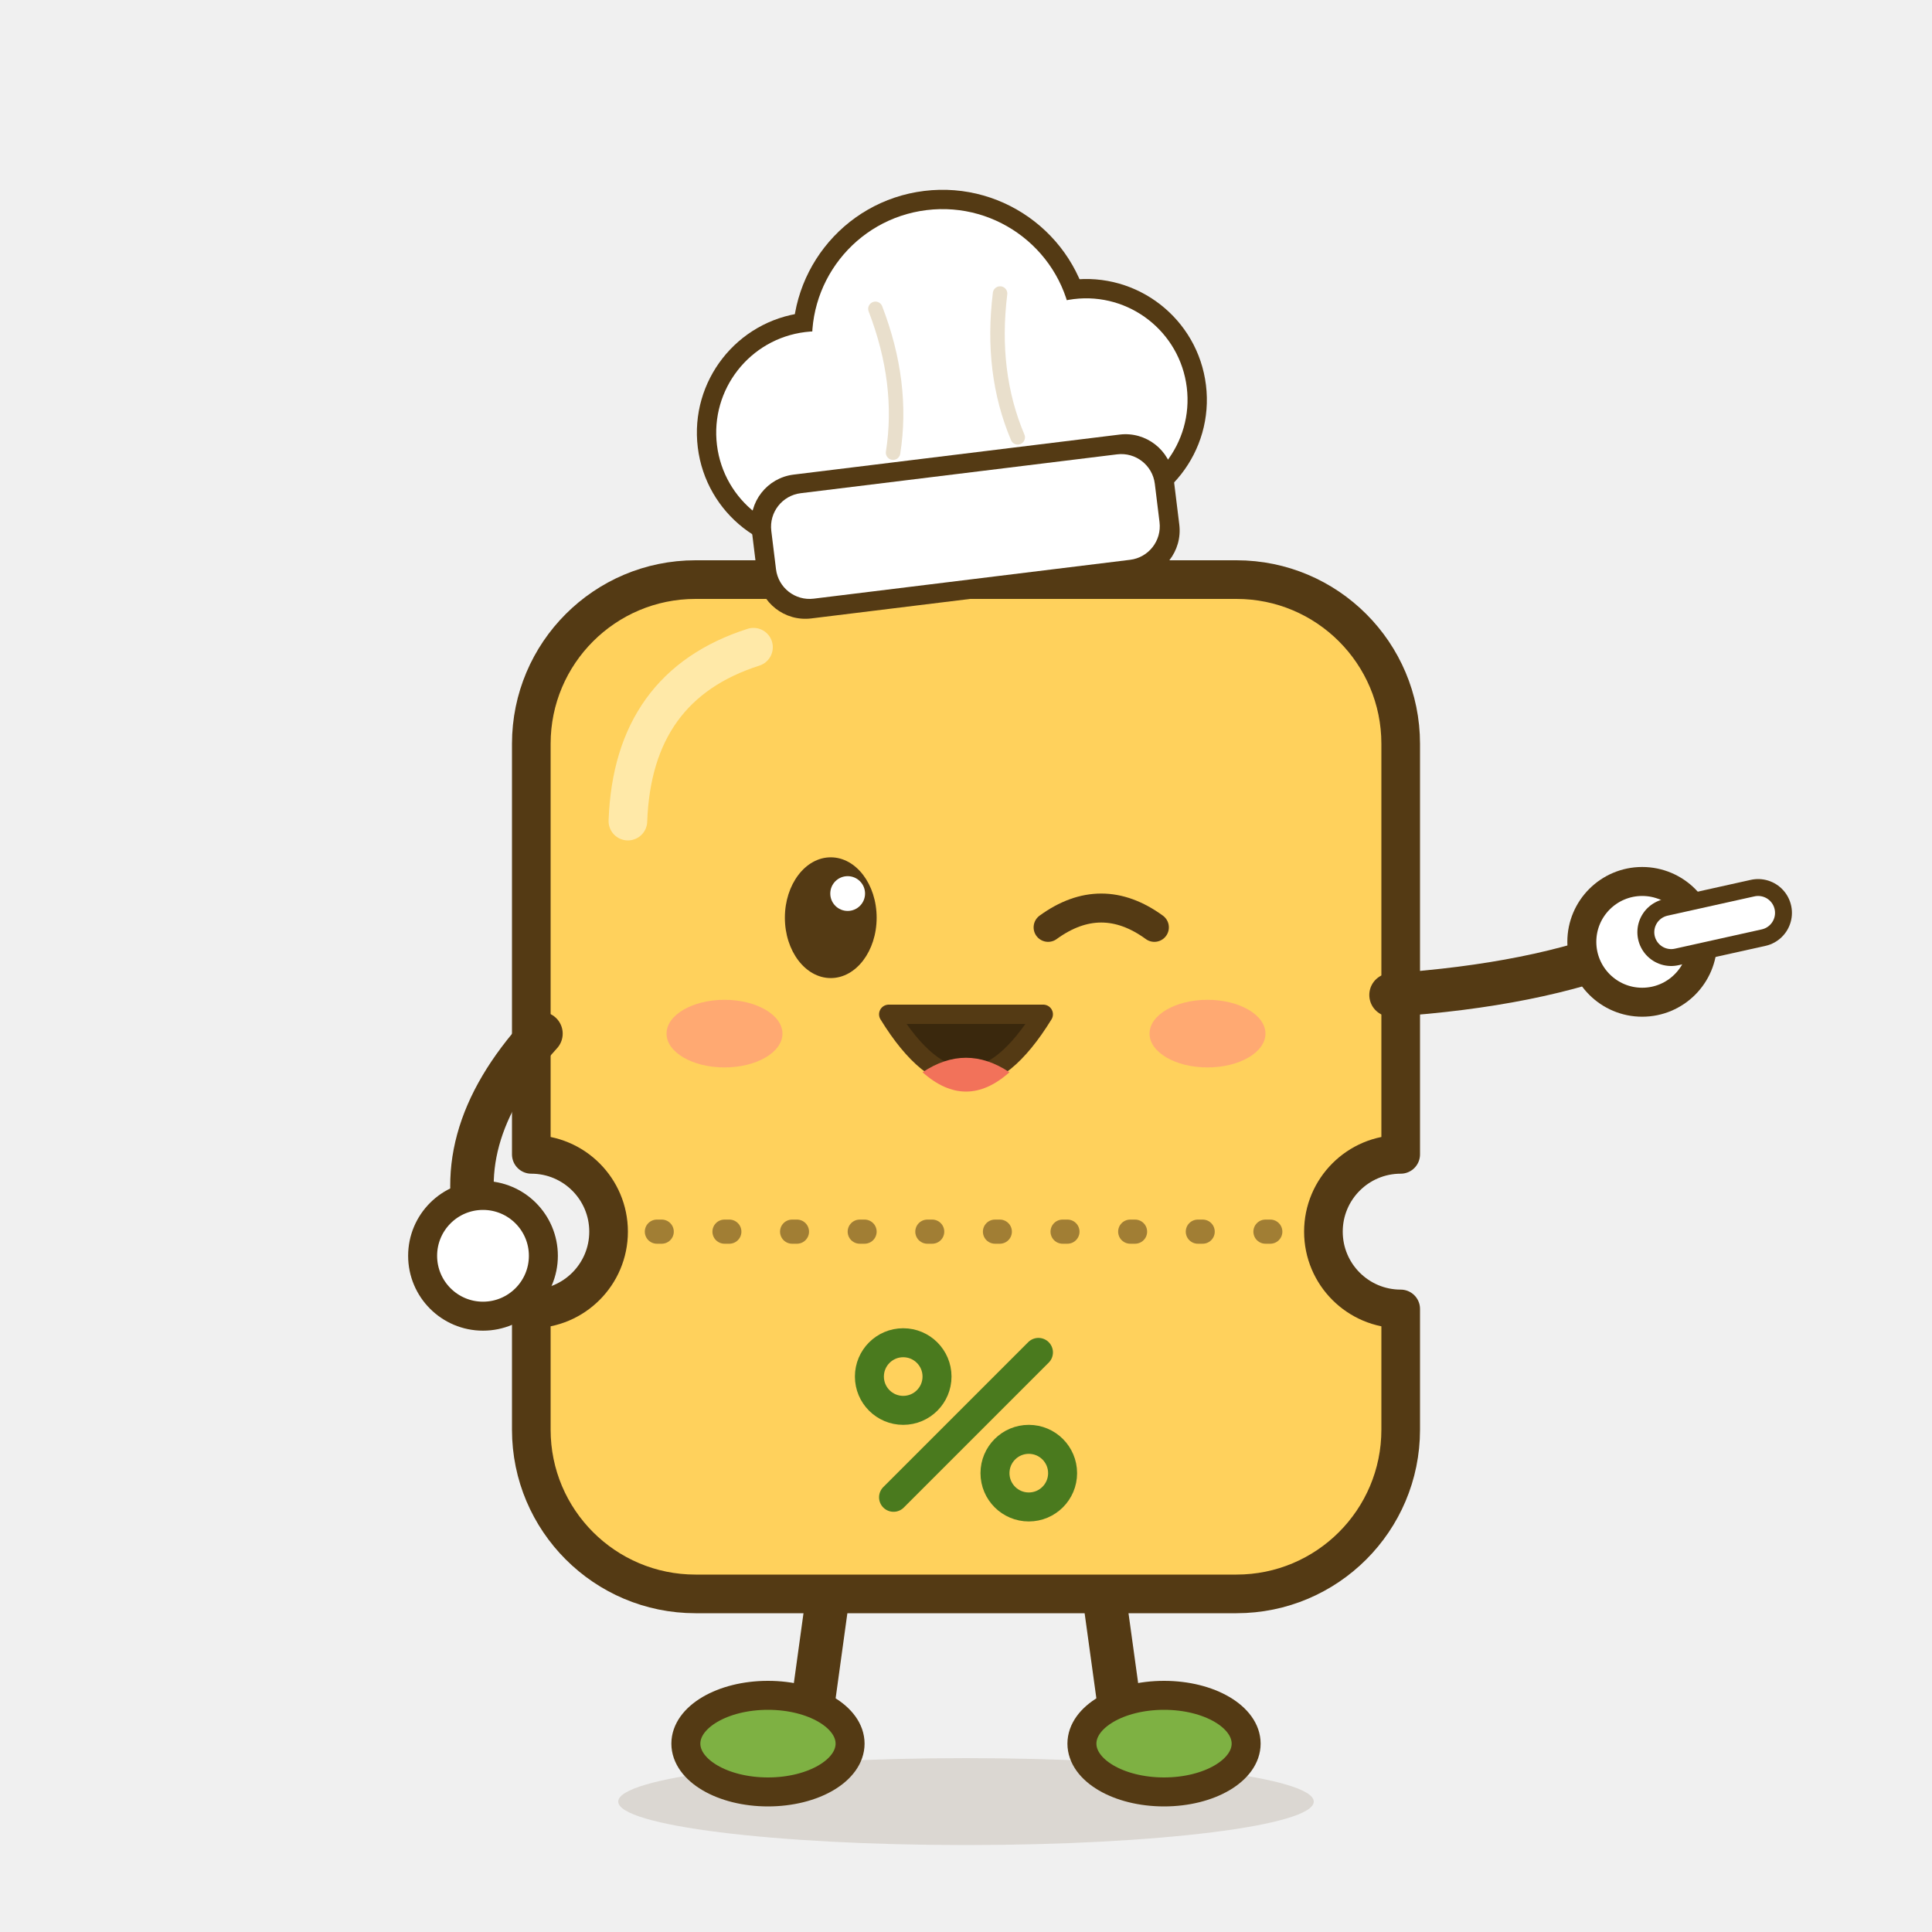
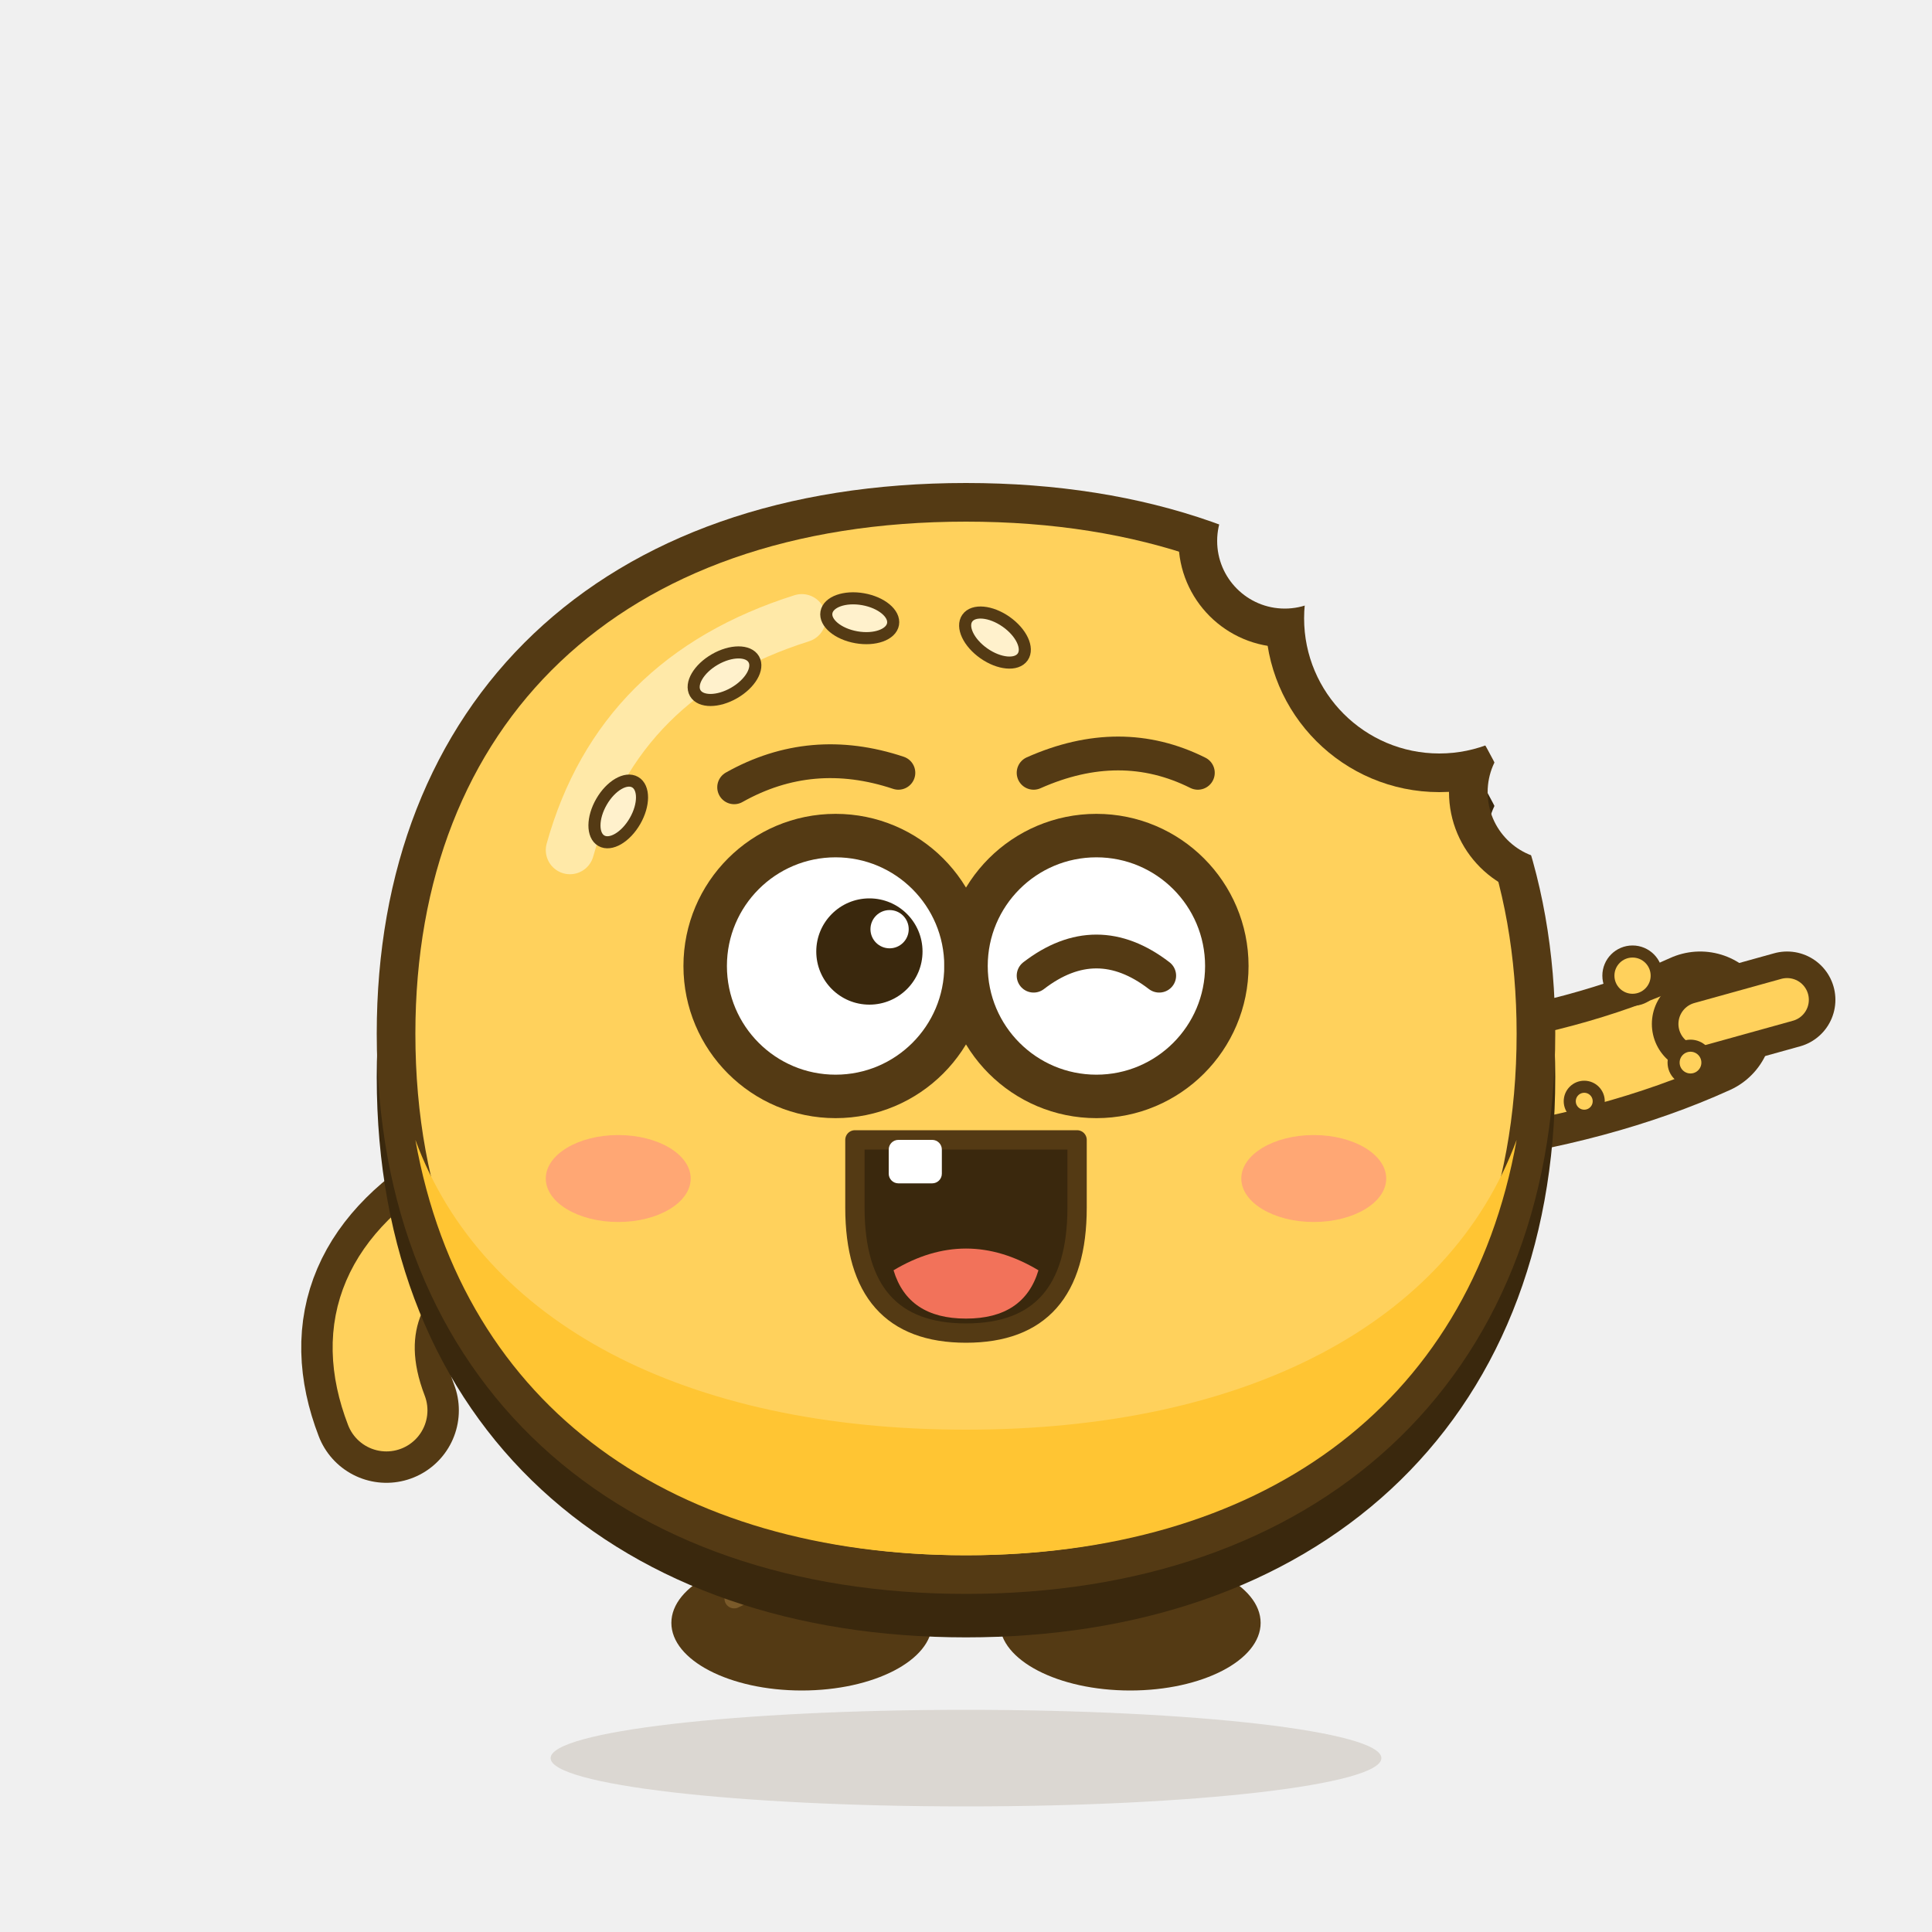
<svg xmlns="http://www.w3.org/2000/svg" viewBox="0 0 400 400" width="400" height="400" role="img" aria-label="Didu pointing">
-   <ellipse cx="200" cy="373" rx="72" ry="9" fill="#543A14" opacity=".14" />
-   <path d="M172 326 L168 355" fill="none" stroke="#543A14" stroke-width="9" stroke-linecap="round" stroke-linejoin="round" />
-   <path d="M228 326 L232 355" fill="none" stroke="#543A14" stroke-width="9" stroke-linecap="round" stroke-linejoin="round" />
-   <ellipse cx="159" cy="361" rx="17" ry="10" fill="#7EB143" stroke="#543A14" stroke-width="6" />
-   <ellipse cx="241" cy="361" rx="17" ry="10" fill="#7EB143" stroke="#543A14" stroke-width="6" />
-   <path d="M144 120 H256 A34 34 0 0 1 290 154 V239 A16 16 0 0 0 290 271 V296 A34 34 0 0 1 256 330 H144 A34 34 0 0 1 110 296 V271 A16 16 0 0 0 110 239 V154 A34 34 0 0 1 144 120 Z" fill="#FFD15C" stroke="#543A14" stroke-width="8" stroke-linejoin="round" />
-   <path d="M130 170 Q131 142 156 134" fill="none" stroke="#FFE9A8" stroke-width="8" stroke-linecap="round" stroke-linejoin="round" />
-   <path d="M136 255 H264" fill="none" stroke="#543A14" stroke-width="5" stroke-linecap="round" stroke-linejoin="round" stroke-dasharray="1 13" opacity=".55" />
-   <g fill="none" stroke="#4A7A1E" stroke-width="6" stroke-linecap="round">
-     <circle cx="187" cy="285" r="7" />
-     <circle cx="213" cy="305" r="7" />
-     <path d="M215 280 L185 310" />
+   <defs>
+     <mask id="didu-point-o" maskUnits="userSpaceOnUse" x="0" y="0" width="400" height="400">
+       <rect width="400" height="400" fill="#fff" />
+       <circle cx="298" cy="128" r="28" fill="#000" />
+       <circle cx="266" cy="112" r="14" fill="#000" />
+       <circle cx="322" cy="164" r="14" fill="#000" />
+     </mask>
+     <mask id="didu-point-i" maskUnits="userSpaceOnUse" x="0" y="0" width="400" height="400">
+       <rect width="400" height="400" fill="#fff" />
+       <circle cx="298" cy="128" r="36" fill="#000" />
+       <circle cx="266" cy="112" r="22" fill="#000" />
+       <circle cx="322" cy="164" r="22" fill="#000" />
+     </mask>
+   </defs>
+   <ellipse cx="200" cy="364" rx="86" ry="10" fill="#543A14" opacity=".14" />
+   <ellipse cx="166" cy="336" rx="27" ry="14" fill="#543A14" />
+   <ellipse cx="234" cy="336" rx="27" ry="14" fill="#543A14" />
+   <path d="M152 331 Q160 327 170 328" fill="none" stroke="#7A5A2A" stroke-width="4" stroke-linecap="round" stroke-linejoin="round" />
+   <path d="M220 331 Q228 327 238 328" fill="none" stroke="#7A5A2A" stroke-width="4" stroke-linecap="round" stroke-linejoin="round" />
+   <path d="M98 250 Q70 266 80 292" fill="none" stroke="#543A14" stroke-width="30" stroke-linecap="round" stroke-linejoin="round" />
+   <path d="M98 250 Q70 266 80 292" fill="none" stroke="#FFD15C" stroke-width="17" stroke-linecap="round" stroke-linejoin="round" />
+   <path d="M300 226 Q330 222 352 212" fill="none" stroke="#543A14" stroke-width="30" stroke-linecap="round" stroke-linejoin="round" />
+   <path d="M300 226 Q330 222 352 212" fill="none" stroke="#FFD15C" stroke-width="17" stroke-linecap="round" stroke-linejoin="round" />
+   <path d="M352 212 L370 207" fill="none" stroke="#543A14" stroke-width="20" stroke-linecap="round" stroke-linejoin="round" />
+   <path d="M352 212 L370 207" fill="none" stroke="#FFD15C" stroke-width="9" stroke-linecap="round" stroke-linejoin="round" />
+   <g transform="translate(0 9)" mask="url(#didu-point-o)">
+     <path d="M200 108 C272 108 314 150 314 214 C314 282 268 322 200 322 C132 322 86 282 86 214 C86 150 128 108 200 108 Z" fill="#3A280D" stroke="#3A280D" stroke-width="16" stroke-linejoin="round" />
  </g>
-   <ellipse cx="172" cy="190" rx="9.5" ry="12.5" fill="#543A14" />
-   <circle cx="175.5" cy="185" r="3.6" fill="#FFFFFF" />
-   <path d="M217 192 Q228 184 239 192" fill="none" stroke="#543A14" stroke-width="6" stroke-linecap="round" stroke-linejoin="round" />
-   <ellipse cx="150" cy="214" rx="12" ry="7" fill="#FF9C7A" opacity=".75" />
-   <ellipse cx="250" cy="214" rx="12" ry="7" fill="#FF9C7A" opacity=".75" />
-   <path d="M184 210 Q200 236 216 210 Z" fill="#3A280D" stroke="#543A14" stroke-width="4" stroke-linejoin="round" />
-   <path d="M191 222 Q200 230 209 222 Q200 216 191 222 Z" fill="#F2725A" />
-   <g transform="rotate(-7 200 110)">
-     <circle cx="172" cy="86" r="25" fill="#543A14" />
-     <circle cx="200" cy="70" r="31" fill="#543A14" />
-     <circle cx="228" cy="86" r="25" fill="#543A14" />
-     <circle cx="172" cy="86" r="21" fill="#FFFFFF" />
-     <circle cx="200" cy="70" r="27" fill="#FFFFFF" />
-     <circle cx="228" cy="86" r="21" fill="#FFFFFF" />
-     <path d="M187 62 Q191 78 187 92" fill="none" stroke="#E9DFCC" stroke-width="3" stroke-linecap="round" stroke-linejoin="round" />
-     <path d="M213 62 Q209 78 213 92" fill="none" stroke="#E9DFCC" stroke-width="3" stroke-linecap="round" stroke-linejoin="round" />
-     <rect x="156" y="94" width="88" height="30" rx="10" fill="#543A14" />
-     <rect x="160" y="98" width="80" height="22" rx="7" fill="#FFFFFF" />
+   <path d="M200 108 C272 108 314 150 314 214 C314 282 268 322 200 322 C132 322 86 282 86 214 C86 150 128 108 200 108 Z" fill="#543A14" stroke="#543A14" stroke-width="16" stroke-linejoin="round" mask="url(#didu-point-o)" />
+   <g mask="url(#didu-point-i)">
+     <path d="M200 108 C272 108 314 150 314 214 C314 282 268 322 200 322 C132 322 86 282 86 214 C86 150 128 108 200 108 Z" fill="#FFD15C" />
+     <path d="M86 236 C96 292 140 322 200 322 C260 322 304 292 314 236 C300 274 258 296 200 296 C142 296 100 274 86 236 Z" fill="#FFC533" />
+     <path d="M118 176 Q128 140 166 128" fill="none" stroke="#FFE9A8" stroke-width="10" stroke-linecap="round" stroke-linejoin="round" />
  </g>
-   <path d="M112 214 Q92 236 100 258" fill="none" stroke="#543A14" stroke-width="9" stroke-linecap="round" stroke-linejoin="round" />
-   <circle cx="100" cy="260" r="12.5" fill="#FFFFFF" stroke="#543A14" stroke-width="6" />
-   <path d="M288 206 Q318 204 338 196" fill="none" stroke="#543A14" stroke-width="9" stroke-linecap="round" stroke-linejoin="round" />
-   <circle cx="340" cy="195" r="12.5" fill="#FFFFFF" stroke="#543A14" stroke-width="6" />
-   <path d="M346 193 L364 189" fill="none" stroke="#543A14" stroke-width="14" stroke-linecap="round" stroke-linejoin="round" />
-   <path d="M346 193 L364 189" fill="none" stroke="#FFFFFF" stroke-width="7" stroke-linecap="round" stroke-linejoin="round" />
+   <ellipse cx="150" cy="140" rx="7" ry="4" fill="#FFF1CC" stroke="#543A14" stroke-width="2.5" transform="rotate(-30 150 140)" />
+   <ellipse cx="178" cy="128" rx="7" ry="4" fill="#FFF1CC" stroke="#543A14" stroke-width="2.5" transform="rotate(10 178 128)" />
+   <ellipse cx="128" cy="168" rx="7" ry="4" fill="#FFF1CC" stroke="#543A14" stroke-width="2.5" transform="rotate(-60 128 168)" />
+   <ellipse cx="206" cy="132" rx="7" ry="4" fill="#FFF1CC" stroke="#543A14" stroke-width="2.5" transform="rotate(35 206 132)" />
+   <circle cx="338" cy="202" r="5" fill="#FFD15C" stroke="#543A14" stroke-width="2.5" />
+   <circle cx="350" cy="220" r="3.5" fill="#FFD15C" stroke="#543A14" stroke-width="2.5" />
+   <circle cx="328" cy="228" r="3" fill="#FFD15C" stroke="#543A14" stroke-width="2.5" />
+   <circle cx="173" cy="200" r="27" fill="#FFFFFF" stroke="#543A14" stroke-width="9" />
+   <circle cx="227" cy="200" r="27" fill="#FFFFFF" stroke="#543A14" stroke-width="9" />
+   <circle cx="180" cy="197" r="11" fill="#3A280D" />
+   <circle cx="184.18" cy="192.38" r="3.96" fill="#FFFFFF" />
+   <path d="M214 202 Q227 192 240 202" fill="none" stroke="#543A14" stroke-width="7" stroke-linecap="round" stroke-linejoin="round" />
+   <path d="M152 163 Q168 154 186 160" fill="none" stroke="#543A14" stroke-width="7" stroke-linecap="round" stroke-linejoin="round" />
+   <path d="M214 160 Q232 152 248 160" fill="none" stroke="#543A14" stroke-width="7" stroke-linecap="round" stroke-linejoin="round" />
+   <ellipse cx="128" cy="244" rx="15" ry="9" fill="#FF9C7A" opacity=".8" />
+   <ellipse cx="272" cy="244" rx="15" ry="9" fill="#FF9C7A" opacity=".8" />
+   <path d="M177 236 H223 V250 Q223 276 200 276 Q177 276 177 250 Z" fill="#3A280D" stroke="#543A14" stroke-width="4" stroke-linejoin="round" />
+   <rect x="184" y="236" width="11" height="9" rx="2" fill="#FFFFFF" />
+   <path d="M185 263 Q200 254 215 263 Q212 273 200 273 Q188 273 185 263 Z" fill="#F2725A" />
</svg>
